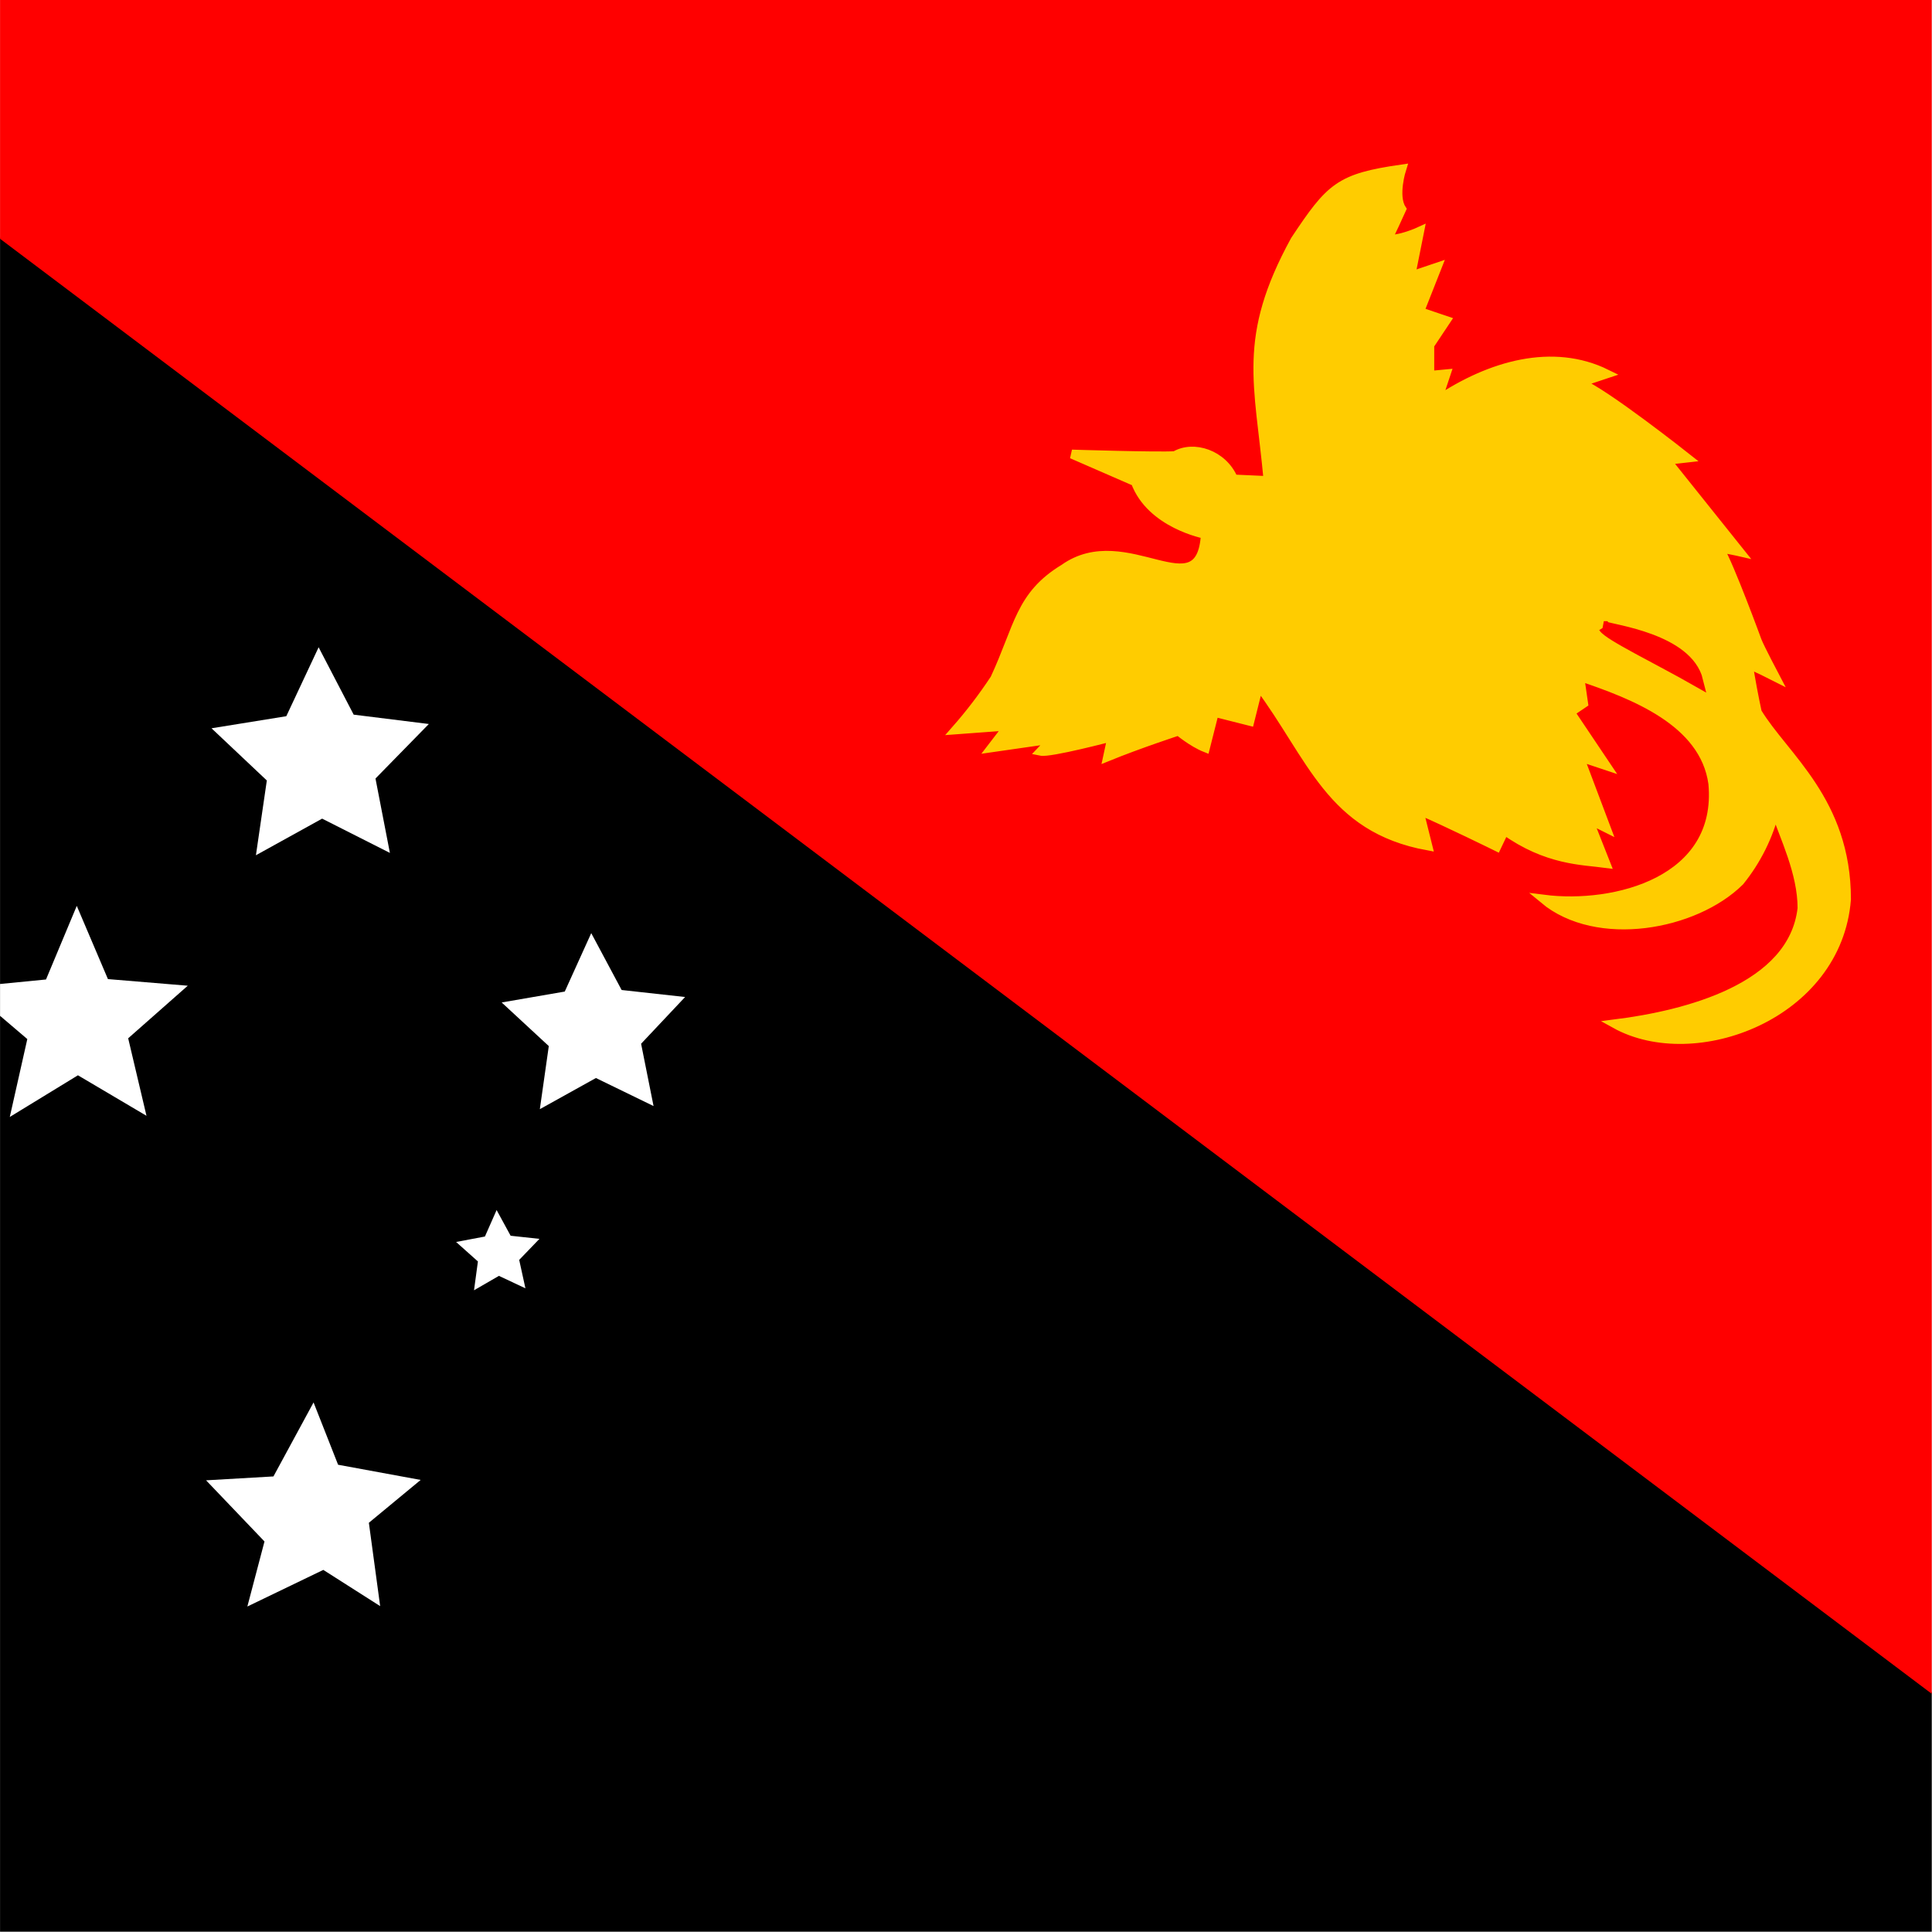
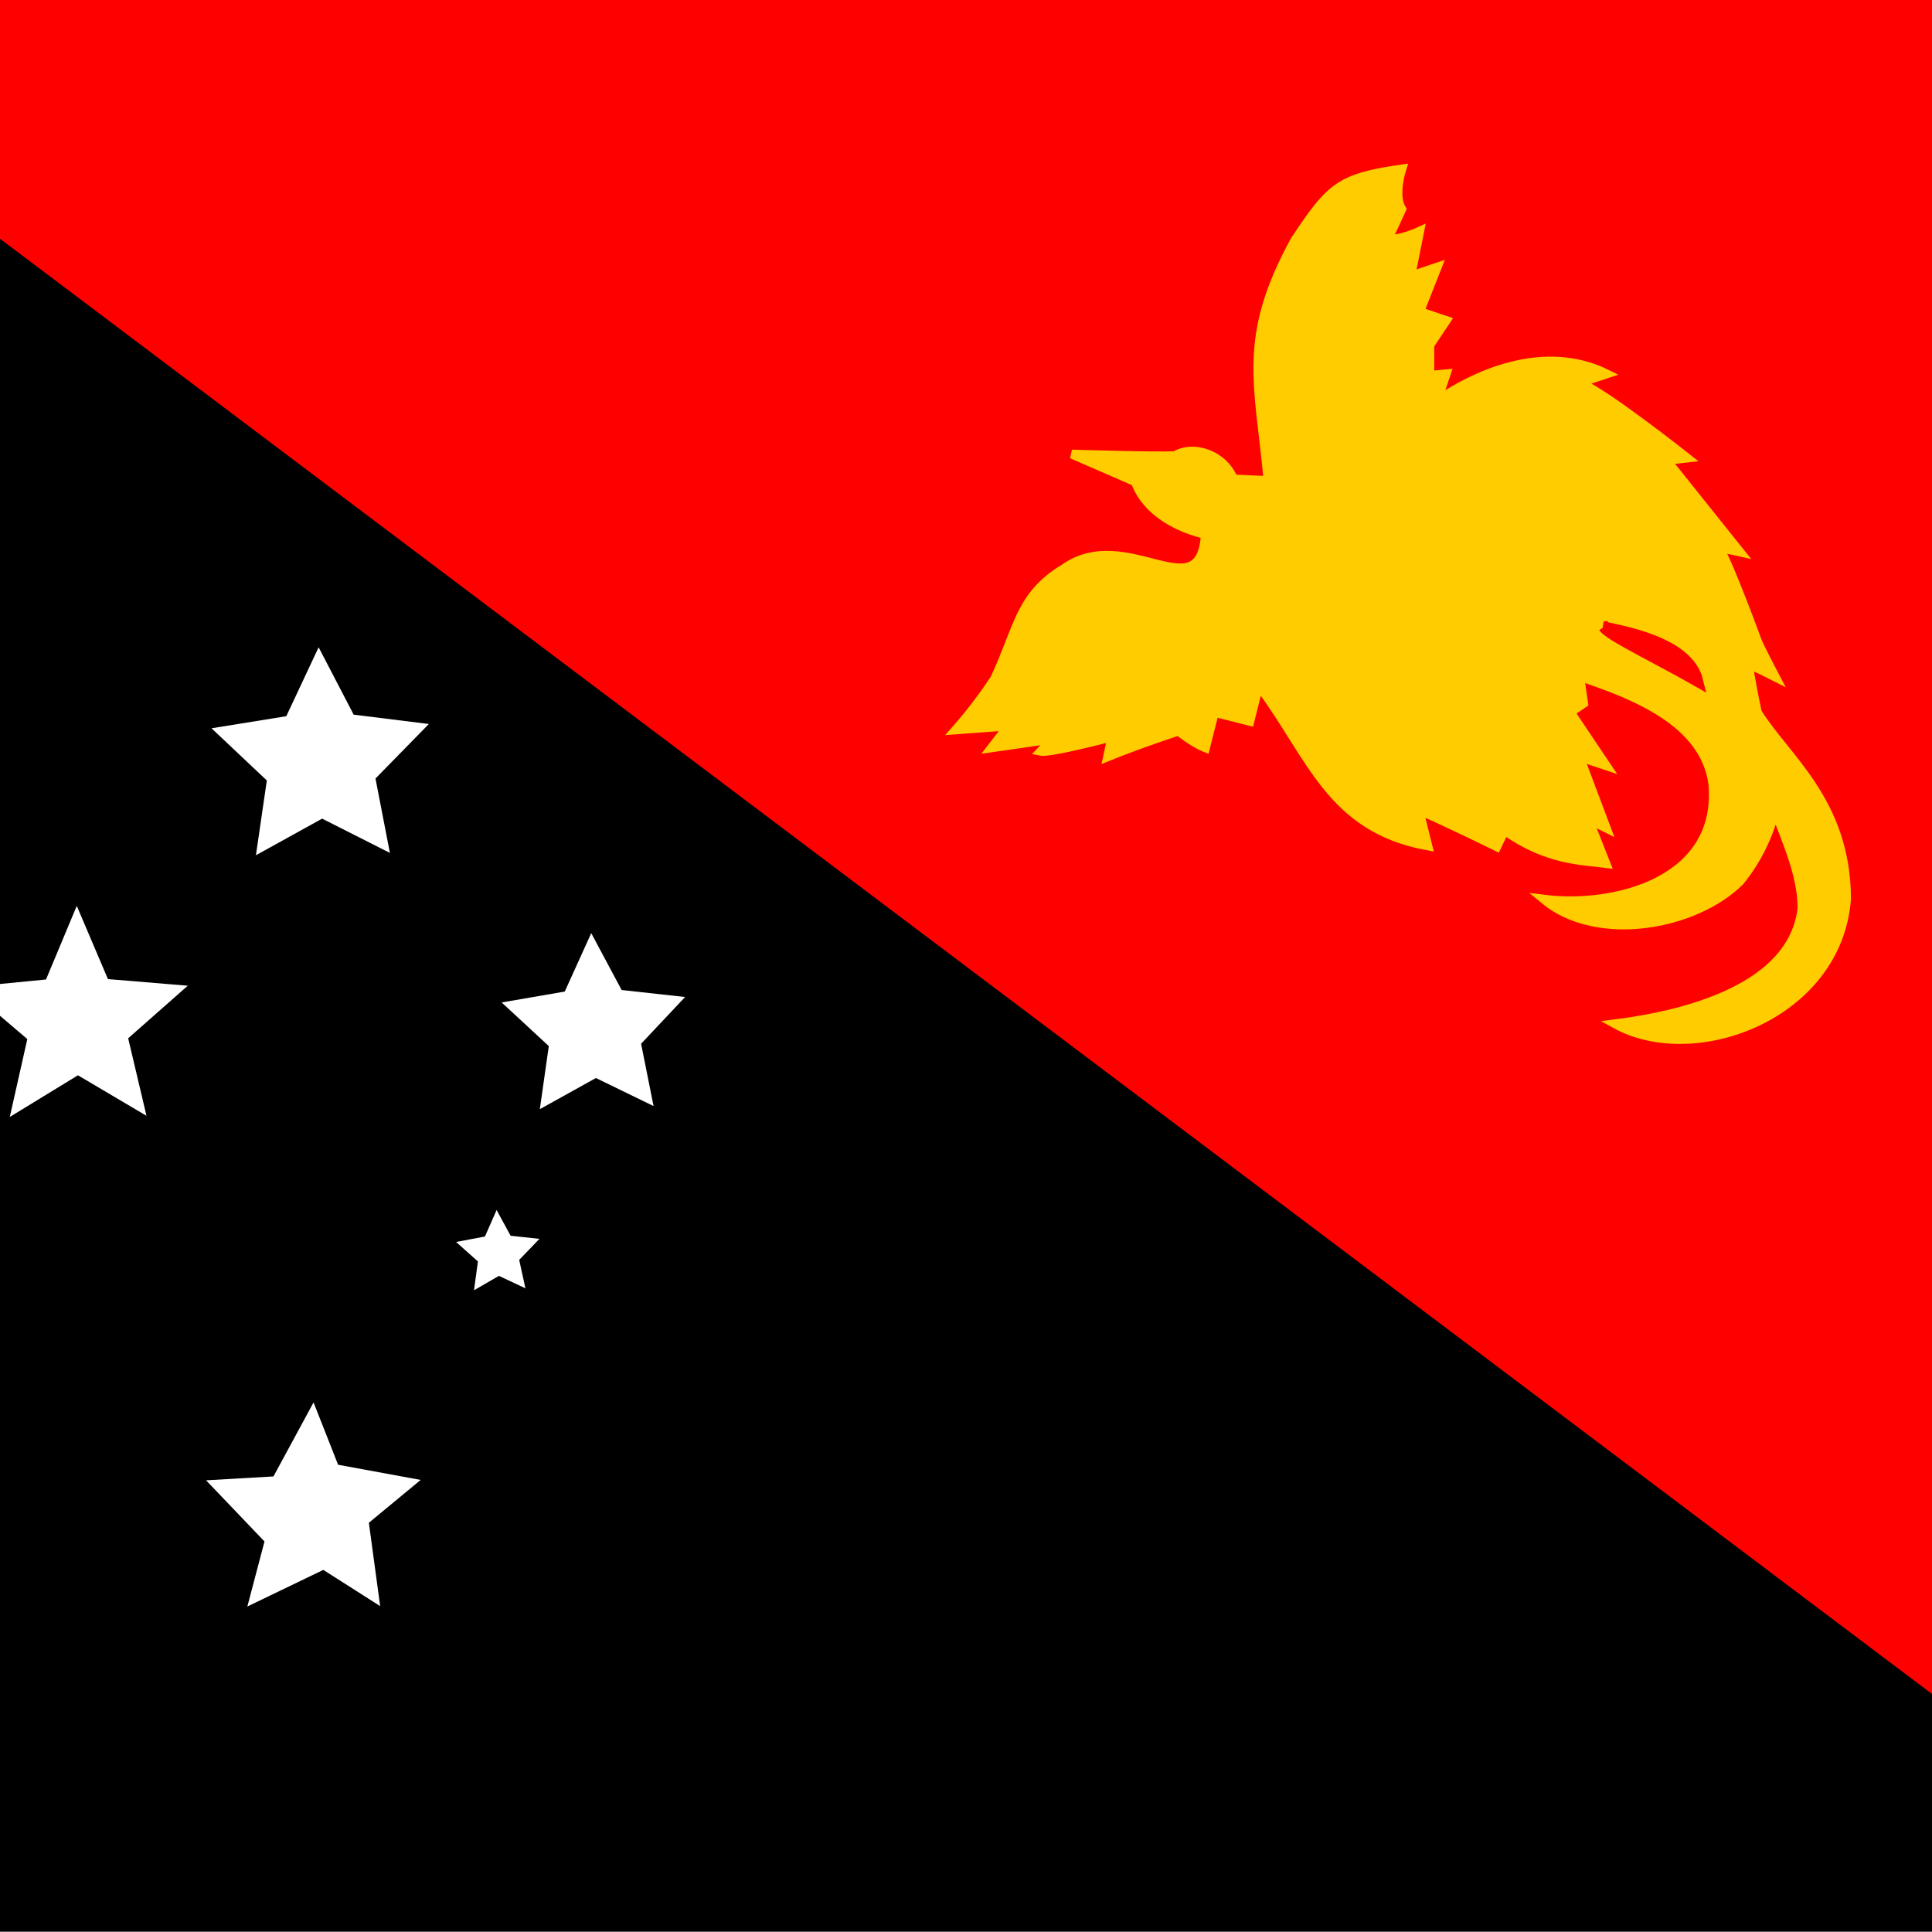
<svg xmlns="http://www.w3.org/2000/svg" id="flag-icons-pg" viewBox="0 0 512 512">
  <defs>
-     <clipPath id="a">
+     <clipPath id="pg-a">
      <path fill-opacity=".7" d="M81.4 0h496v496h-496z" />
    </clipPath>
  </defs>
  <g clip-path="url(#a)" transform="translate(-84) scale(1.0321)">
    <g fill-rule="evenodd">
      <path d="M.5 0 0 496h659L.5 0z" />
      <path fill="red" d="M658.5 496 659 0H0l658.5 496z" />
    </g>
    <path fill="#fc0" stroke="#fc0" stroke-width="2.3" d="m406.9 123.4-8.8-.4c-2.7-6.4-10.3-8.8-15-6-4.2.3-26.5-.4-26.5-.4l16.3 7.1c4 10.9 18 13.5 18 13.5-1.2 20-20.3-2.6-36.3 8.8-11.4 6.9-11.6 15-17.8 28.3a119 119 0 0 1-10 13.1l13.5-1-4.3 5.6 16-2.3s-2.1 1.8-3.4 3.2c2.4.5 18.3-3.7 18.3-3.7l-1.1 5.1c8.1-3.3 18.2-6.6 18.2-6.6s3.6 3 6.9 4.3l2.3-9.1 9.1 2.3 2.3-9.2c13.7 18.3 18.3 36.6 43.4 41.2l-2.3-9.2c7 3 20 9.4 20 9.4l2-4.2c10.9 7.8 20 7.7 26 8.5l-4.5-11.4 4.6 2.3-6.9-18.3 6.9 2.3-9.2-13.7 3.4-2.3-1-6.9c13.6 4.6 32 11.5 34.2 27.5 2.3 25.1-25.2 32-43.4 29.7 13.7 11.4 38.8 6.8 50.3-4.6a47 47 0 0 0 9.1-18.3c2.3 6.9 6.9 16 6.9 25.2-2.3 20.5-29.8 27.4-48 29.7 20.5 11.4 57.1-2.3 59.4-32 0-25.2-16-36.6-22.9-48a231 231 0 0 1-2.3-12.3c1 .2 6.9 3.2 6.9 3.2s-4-7.6-4.6-9.2c0 0-7.1-19.4-9.7-23.7.4-.3 5.2.8 5.2.8l-18.8-23.5 5.3-.6S493 100.5 487 98.3l6.9-2.3c-13.8-6.8-29.8-2.3-43.5 6.9l2.3-6.9-4.2.4v-7.8l4.2-6.3-6.8-2.3 4.5-11.4-6.8 2.3 2.3-11.5s-5.2 2.4-8.3 2c.1.3 3.7-7.7 3.7-7.7-2.2-3.4 0-10.3 0-10.3-16 2.3-18.3 4.6-27.4 18.3-13.8 25.2-9.2 36.6-6.9 61.7z" />
    <path fill="red" fill-rule="evenodd" stroke="red" stroke-width="3" d="M493.3 161c1.2 2 14.1 8.2 23.9 13.8-2.6-10.6-21.7-12.9-24-13.8z" />
    <path fill="#fff" fill-rule="evenodd" d="m179 412.4-14.6-9.3-19.5 9.4 4.4-16.7-15-15.7 17.3-1 10.3-19 6.3 16 21.2 3.9-13.3 11zm37.3-81.6-6.8-3.2-6.4 3.7 1-7.4-5.6-5 7.4-1.4 3-6.8 3.6 6.6 7.4.8-5.2 5.4zm32.9-46.8-14.8-7.2-14.4 8 2.3-16.2-12.1-11.2 16.2-2.8 6.8-15 7.8 14.6 16.3 1.8-11.3 12zm-67.7-65-17.4-8.8-17 9.4 2.8-19.2-14.2-13.4 19.2-3.1 8.3-17.7 9 17.3 19.3 2.4-13.7 14zM119 286.5l-17.6-10.4-17.5 10.7 4.5-20-15.6-13.3 20.4-2 7.9-18.9 8 18.8 20.5 1.7-15.3 13.5z" />
  </g>
</svg>
